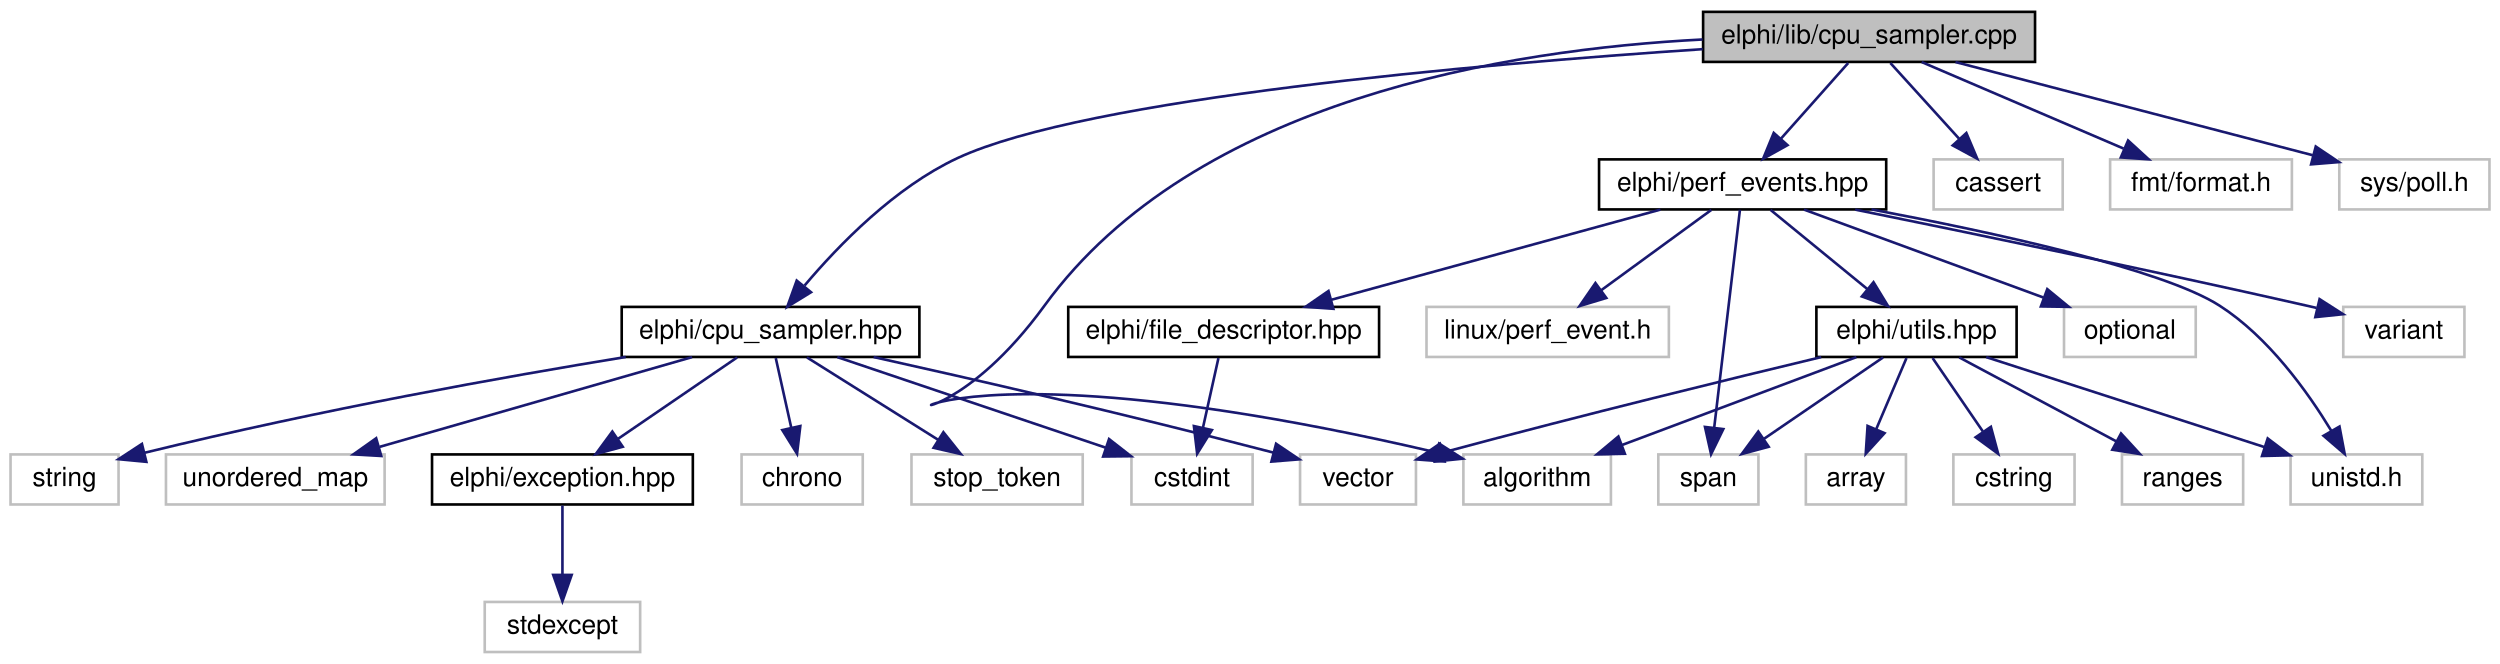
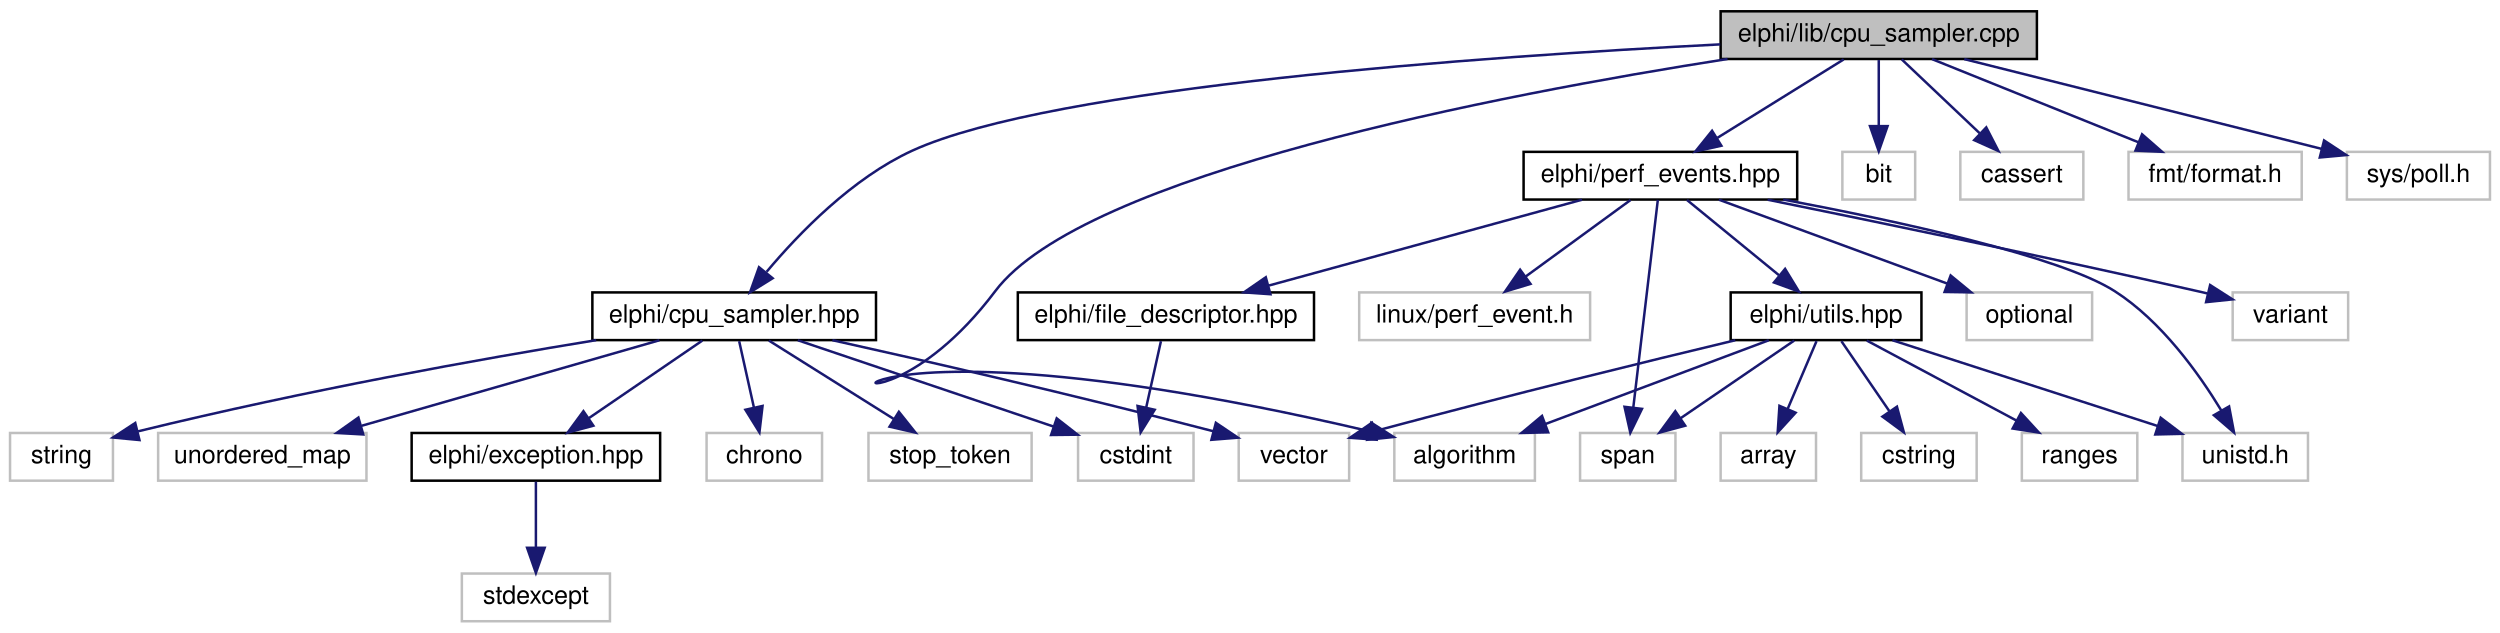
- <svg xmlns="http://www.w3.org/2000/svg" xmlns:xlink="http://www.w3.org/1999/xlink" width="949pt" height="252pt" viewBox="0.00 0.00 949.00 252.00">
+ <svg xmlns="http://www.w3.org/2000/svg" xmlns:xlink="http://www.w3.org/1999/xlink" width="996pt" height="252pt" viewBox="0.00 0.00 996.00 252.00">
  <g id="graph0" class="graph" transform="scale(1 1) rotate(0) translate(4 248)">
    <g id="node1" class="node">
      <g id="a_node1">
        <a xlink:title=" ">
-           <polygon fill="#bfbfbf" stroke="black" points="642.5,-224.5 642.5,-243.5 768.5,-243.5 768.5,-224.5 642.5,-224.5" />
-           <text text-anchor="middle" x="705.5" y="-231.5" font-family="Helvetica,sans-Serif" font-size="10.00">elphi/lib/cpu_sampler.cpp</text>
+           <polygon fill="#bfbfbf" stroke="black" points="681.5,-224.5 681.5,-243.5 807.5,-243.5 807.5,-224.5 681.5,-224.5" />
+           <text text-anchor="middle" x="744.5" y="-231.5" font-family="Helvetica,sans-Serif" font-size="10.00">elphi/lib/cpu_sampler.cpp</text>
        </a>
      </g>
    </g>
    <g id="node2" class="node">
      <g id="a_node2">
        <a xlink:title=" ">
          <polygon fill="none" stroke="#bfbfbf" points="551.5,-56.5 551.5,-75.5 607.5,-75.5 607.5,-56.5 551.5,-56.5" />
          <text text-anchor="middle" x="579.5" y="-63.5" font-family="Helvetica,sans-Serif" font-size="10.00">algorithm</text>
        </a>
      </g>
    </g>
    <g id="edge1" class="edge">
-       <path fill="none" stroke="midnightblue" d="M642.28,-233.01C568.56,-229.21 449.55,-210.36 392.5,-132 334.29,-52.05 297.16,-133.32 541.28,-76.25" />
+       <path fill="none" stroke="midnightblue" d="M684.24,-224.5C593.24,-210.28 427.6,-178.59 392.5,-132 332.55,-52.43 284.03,-136.56 541.15,-76.29" />
      <polygon fill="midnightblue" stroke="midnightblue" points="542.3,-79.61 551.22,-73.89 540.68,-72.8 542.3,-79.61" />
    </g>
    <g id="node3" class="node">
      <g id="a_node3">
        <a xlink:title=" ">
-           <polygon fill="none" stroke="#bfbfbf" points="730,-168.5 730,-187.5 779,-187.5 779,-168.5 730,-168.5" />
-           <text text-anchor="middle" x="754.5" y="-175.5" font-family="Helvetica,sans-Serif" font-size="10.00">cassert</text>
+           <polygon fill="none" stroke="#bfbfbf" points="730,-168.5 730,-187.5 759,-187.5 759,-168.5 730,-168.5" />
+           <text text-anchor="middle" x="744.5" y="-175.5" font-family="Helvetica,sans-Serif" font-size="10.00">bit</text>
        </a>
      </g>
    </g>
    <g id="edge2" class="edge">
-       <path fill="none" stroke="midnightblue" d="M713.59,-224.08C720.66,-216.3 731.09,-204.8 739.65,-195.37" />
-       <polygon fill="midnightblue" stroke="midnightblue" points="742.43,-197.51 746.56,-187.75 737.25,-192.8 742.43,-197.51" />
+       <path fill="none" stroke="midnightblue" d="M744.5,-224.08C744.5,-217.01 744.5,-206.86 744.5,-197.99" />
+       <polygon fill="midnightblue" stroke="midnightblue" points="748,-197.75 744.5,-187.75 741,-197.75 748,-197.75" />
    </g>
    <g id="node4" class="node">
      <g id="a_node4">
        <a xlink:title=" ">
-           <polygon fill="none" stroke="#bfbfbf" points="797,-168.5 797,-187.5 866,-187.5 866,-168.5 797,-168.5" />
-           <text text-anchor="middle" x="831.5" y="-175.5" font-family="Helvetica,sans-Serif" font-size="10.00">fmt/format.h</text>
+           <polygon fill="none" stroke="#bfbfbf" points="777,-168.5 777,-187.5 826,-187.5 826,-168.5 777,-168.5" />
+           <text text-anchor="middle" x="801.5" y="-175.5" font-family="Helvetica,sans-Serif" font-size="10.00">cassert</text>
        </a>
      </g>
    </g>
    <g id="edge3" class="edge">
-       <path fill="none" stroke="midnightblue" d="M725.47,-224.44C746.11,-215.6 778.56,-201.69 802.13,-191.59" />
-       <polygon fill="midnightblue" stroke="midnightblue" points="803.82,-194.67 811.63,-187.52 801.06,-188.24 803.82,-194.67" />
+       <path fill="none" stroke="midnightblue" d="M753.66,-224.32C762,-216.42 774.53,-204.55 784.68,-194.94" />
+       <polygon fill="midnightblue" stroke="midnightblue" points="787.32,-197.25 792.18,-187.83 782.51,-192.17 787.32,-197.25" />
    </g>
    <g id="node5" class="node">
      <g id="a_node5">
        <a xlink:title=" ">
-           <polygon fill="none" stroke="#bfbfbf" points="884,-168.5 884,-187.5 941,-187.5 941,-168.5 884,-168.5" />
-           <text text-anchor="middle" x="912.5" y="-175.5" font-family="Helvetica,sans-Serif" font-size="10.00">sys/poll.h</text>
+           <polygon fill="none" stroke="#bfbfbf" points="844,-168.5 844,-187.5 913,-187.5 913,-168.5 844,-168.5" />
+           <text text-anchor="middle" x="878.5" y="-175.5" font-family="Helvetica,sans-Serif" font-size="10.00">fmt/format.h</text>
        </a>
      </g>
    </g>
    <g id="edge4" class="edge">
-       <path fill="none" stroke="midnightblue" d="M738.3,-224.44C775.14,-214.83 834.86,-199.25 873.91,-189.07" />
-       <polygon fill="midnightblue" stroke="midnightblue" points="875.06,-192.38 883.85,-186.47 873.29,-185.61 875.06,-192.38" />
+       <path fill="none" stroke="midnightblue" d="M765.73,-224.44C787.88,-215.52 822.82,-201.44 847.94,-191.32" />
+       <polygon fill="midnightblue" stroke="midnightblue" points="849.4,-194.5 857.37,-187.52 846.78,-188.01 849.4,-194.5" />
    </g>
    <g id="node6" class="node">
      <g id="a_node6">
+         <a xlink:title=" ">
+           <polygon fill="none" stroke="#bfbfbf" points="931,-168.5 931,-187.5 988,-187.5 988,-168.5 931,-168.5" />
+           <text text-anchor="middle" x="959.5" y="-175.5" font-family="Helvetica,sans-Serif" font-size="10.00">sys/poll.h</text>
+         </a>
+       </g>
+     </g>
+     <g id="edge5" class="edge">
+       <path fill="none" stroke="midnightblue" d="M778.57,-224.44C817.32,-214.71 880.45,-198.85 920.97,-188.68" />
+       <polygon fill="midnightblue" stroke="midnightblue" points="921.91,-192.05 930.75,-186.22 920.2,-185.26 921.91,-192.05" />
+     </g>
+     <g id="node7" class="node">
+       <g id="a_node7">
        <a xlink:href="cpu__sampler_8hpp.html" target="_top" xlink:title=" ">
          <polygon fill="none" stroke="black" points="232,-112.5 232,-131.5 345,-131.5 345,-112.5 232,-112.5" />
          <text text-anchor="middle" x="288.5" y="-119.5" font-family="Helvetica,sans-Serif" font-size="10.00">elphi/cpu_sampler.hpp</text>
        </a>
      </g>
    </g>
-     <g id="edge5" class="edge">
-       <path fill="none" stroke="midnightblue" d="M642.33,-229.34C556.57,-223.61 408.38,-210.73 359.5,-188 335.69,-176.92 314.35,-154.95 301.43,-139.63" />
-       <polygon fill="midnightblue" stroke="midnightblue" points="303.86,-137.07 294.84,-131.52 298.43,-141.49 303.86,-137.07" />
-     </g>
-     <g id="node15" class="node">
-       <g id="a_node15">
+     <g id="edge6" class="edge">
+       <path fill="none" stroke="midnightblue" d="M681.33,-230.32C587.23,-225.53 415.35,-213.53 359.5,-188 335.61,-177.08 314.3,-155.07 301.4,-139.7" />
+       <polygon fill="midnightblue" stroke="midnightblue" points="303.82,-137.14 294.82,-131.56 298.38,-141.54 303.82,-137.14" />
+     </g>
+     <g id="node16" class="node">
+       <g id="a_node16">
        <a xlink:href="perf__events_8hpp.html" target="_top" xlink:title=" ">
          <polygon fill="none" stroke="black" points="603,-168.5 603,-187.5 712,-187.5 712,-168.5 603,-168.5" />
          <text text-anchor="middle" x="657.5" y="-175.5" font-family="Helvetica,sans-Serif" font-size="10.00">elphi/perf_events.hpp</text>
        </a>
      </g>
    </g>
-     <g id="edge14" class="edge">
-       <path fill="none" stroke="midnightblue" d="M697.57,-224.08C690.65,-216.3 680.43,-204.8 672.05,-195.37" />
-       <polygon fill="midnightblue" stroke="midnightblue" points="674.54,-192.9 665.28,-187.75 669.31,-197.55 674.54,-192.9" />
-     </g>
-     <g id="node7" class="node">
-       <g id="a_node7">
+     <g id="edge15" class="edge">
+       <path fill="none" stroke="midnightblue" d="M730.52,-224.32C716.95,-215.9 696.12,-202.97 680.18,-193.07" />
+       <polygon fill="midnightblue" stroke="midnightblue" points="681.79,-189.95 671.44,-187.65 678.09,-195.9 681.79,-189.95" />
+     </g>
+     <g id="node8" class="node">
+       <g id="a_node8">
        <a xlink:title=" ">
          <polygon fill="none" stroke="#bfbfbf" points="277.5,-56.5 277.5,-75.5 323.5,-75.5 323.5,-56.5 277.5,-56.5" />
          <text text-anchor="middle" x="300.5" y="-63.5" font-family="Helvetica,sans-Serif" font-size="10.00">chrono</text>
        </a>
      </g>
    </g>
-     <g id="edge6" class="edge">
+     <g id="edge7" class="edge">
      <path fill="none" stroke="midnightblue" d="M290.48,-112.08C292.07,-104.93 294.36,-94.64 296.35,-85.69" />
      <polygon fill="midnightblue" stroke="midnightblue" points="299.8,-86.27 298.56,-75.75 292.97,-84.75 299.8,-86.27" />
    </g>
-     <g id="node8" class="node">
-       <g id="a_node8">
+     <g id="node9" class="node">
+       <g id="a_node9">
        <a xlink:title=" ">
          <polygon fill="none" stroke="#bfbfbf" points="425.5,-56.5 425.5,-75.5 471.5,-75.5 471.5,-56.5 425.5,-56.5" />
          <text text-anchor="middle" x="448.5" y="-63.5" font-family="Helvetica,sans-Serif" font-size="10.00">cstdint</text>
        </a>
      </g>
    </g>
-     <g id="edge7" class="edge">
+     <g id="edge8" class="edge">
      <path fill="none" stroke="midnightblue" d="M313.85,-112.44C341.4,-103.15 385.52,-88.26 415.69,-78.07" />
      <polygon fill="midnightblue" stroke="midnightblue" points="416.99,-81.33 425.34,-74.82 414.75,-74.7 416.99,-81.33" />
    </g>
-     <g id="node9" class="node">
-       <g id="a_node9">
+     <g id="node10" class="node">
+       <g id="a_node10">
        <a xlink:title=" ">
          <polygon fill="none" stroke="#bfbfbf" points="342,-56.5 342,-75.5 407,-75.5 407,-56.5 342,-56.5" />
          <text text-anchor="middle" x="374.5" y="-63.5" font-family="Helvetica,sans-Serif" font-size="10.00">stop_token</text>
        </a>
      </g>
    </g>
-     <g id="edge8" class="edge">
+     <g id="edge9" class="edge">
      <path fill="none" stroke="midnightblue" d="M302.32,-112.32C315.73,-103.9 336.32,-90.97 352.09,-81.07" />
      <polygon fill="midnightblue" stroke="midnightblue" points="354.11,-83.94 360.72,-75.65 350.39,-78.01 354.11,-83.94" />
    </g>
-     <g id="node10" class="node">
-       <g id="a_node10">
+     <g id="node11" class="node">
+       <g id="a_node11">
        <a xlink:title=" ">
          <polygon fill="none" stroke="#bfbfbf" points="0,-56.5 0,-75.5 41,-75.5 41,-56.5 0,-56.5" />
          <text text-anchor="middle" x="20.5" y="-63.5" font-family="Helvetica,sans-Serif" font-size="10.00">string</text>
        </a>
      </g>
    </g>
-     <g id="edge9" class="edge">
+     <g id="edge10" class="edge">
      <path fill="none" stroke="midnightblue" d="M233.53,-112.49C187.12,-104.9 118.77,-92.73 51,-76.16" />
      <polygon fill="midnightblue" stroke="midnightblue" points="51.56,-72.69 41.01,-73.69 49.88,-79.49 51.56,-72.69" />
    </g>
-     <g id="node11" class="node">
-       <g id="a_node11">
+     <g id="node12" class="node">
+       <g id="a_node12">
        <a xlink:title=" ">
          <polygon fill="none" stroke="#bfbfbf" points="59,-56.5 59,-75.5 142,-75.5 142,-56.5 59,-56.5" />
          <text text-anchor="middle" x="100.5" y="-63.5" font-family="Helvetica,sans-Serif" font-size="10.00">unordered_map</text>
        </a>
      </g>
    </g>
-     <g id="edge10" class="edge">
+     <g id="edge11" class="edge">
      <path fill="none" stroke="midnightblue" d="M258.71,-112.44C226.67,-103.24 175.57,-88.56 140.15,-78.39" />
      <polygon fill="midnightblue" stroke="midnightblue" points="140.73,-74.91 130.15,-75.52 138.79,-81.64 140.73,-74.91" />
    </g>
-     <g id="node12" class="node">
-       <g id="a_node12">
+     <g id="node13" class="node">
+       <g id="a_node13">
        <a xlink:title=" ">
          <polygon fill="none" stroke="#bfbfbf" points="489.5,-56.5 489.5,-75.5 533.5,-75.5 533.5,-56.5 489.5,-56.5" />
          <text text-anchor="middle" x="511.5" y="-63.5" font-family="Helvetica,sans-Serif" font-size="10.00">vector</text>
        </a>
      </g>
    </g>
-     <g id="edge11" class="edge">
+     <g id="edge12" class="edge">
      <path fill="none" stroke="midnightblue" d="M327.63,-112.46C364.48,-104.28 421.44,-91.27 479.49,-76.17" />
      <polygon fill="midnightblue" stroke="midnightblue" points="480.4,-79.55 489.19,-73.63 478.63,-72.78 480.4,-79.55" />
    </g>
-     <g id="node13" class="node">
-       <g id="a_node13">
+     <g id="node14" class="node">
+       <g id="a_node14">
        <a xlink:href="exception_8hpp.html" target="_top" xlink:title=" ">
          <polygon fill="none" stroke="black" points="160,-56.5 160,-75.5 259,-75.5 259,-56.5 160,-56.5" />
          <text text-anchor="middle" x="209.5" y="-63.5" font-family="Helvetica,sans-Serif" font-size="10.00">elphi/exception.hpp</text>
        </a>
      </g>
    </g>
-     <g id="edge12" class="edge">
+     <g id="edge13" class="edge">
      <path fill="none" stroke="midnightblue" d="M275.81,-112.32C263.6,-103.98 244.92,-91.21 230.5,-81.35" />
      <polygon fill="midnightblue" stroke="midnightblue" points="232.39,-78.41 222.16,-75.65 228.44,-84.19 232.39,-78.41" />
    </g>
-     <g id="node14" class="node">
-       <g id="a_node14">
+     <g id="node15" class="node">
+       <g id="a_node15">
        <a xlink:title=" ">
          <polygon fill="none" stroke="#bfbfbf" points="180,-0.5 180,-19.5 239,-19.5 239,-0.5 180,-0.5" />
          <text text-anchor="middle" x="209.5" y="-7.5" font-family="Helvetica,sans-Serif" font-size="10.00">stdexcept</text>
        </a>
      </g>
    </g>
-     <g id="edge13" class="edge">
+     <g id="edge14" class="edge">
      <path fill="none" stroke="midnightblue" d="M209.5,-56.08C209.5,-49.01 209.5,-38.86 209.5,-29.99" />
      <polygon fill="midnightblue" stroke="midnightblue" points="213,-29.75 209.5,-19.75 206,-29.75 213,-29.75" />
    </g>
-     <g id="node16" class="node">
-       <g id="a_node16">
+     <g id="node17" class="node">
+       <g id="a_node17">
        <a xlink:title=" ">
          <polygon fill="none" stroke="#bfbfbf" points="779.5,-112.5 779.5,-131.5 829.5,-131.5 829.5,-112.5 779.5,-112.5" />
          <text text-anchor="middle" x="804.5" y="-119.5" font-family="Helvetica,sans-Serif" font-size="10.00">optional</text>
        </a>
      </g>
    </g>
-     <g id="edge15" class="edge">
+     <g id="edge16" class="edge">
      <path fill="none" stroke="midnightblue" d="M680.79,-168.44C705.31,-159.44 744.1,-145.19 771.7,-135.05" />
      <polygon fill="midnightblue" stroke="midnightblue" points="773.14,-138.25 781.32,-131.52 770.72,-131.68 773.14,-138.25" />
    </g>
-     <g id="node17" class="node">
-       <g id="a_node17">
+     <g id="node18" class="node">
+       <g id="a_node18">
        <a xlink:title=" ">
          <polygon fill="none" stroke="#bfbfbf" points="625.5,-56.5 625.5,-75.5 663.5,-75.5 663.5,-56.5 625.5,-56.5" />
          <text text-anchor="middle" x="644.5" y="-63.5" font-family="Helvetica,sans-Serif" font-size="10.00">span</text>
        </a>
      </g>
    </g>
-     <g id="edge16" class="edge">
+     <g id="edge17" class="edge">
      <path fill="none" stroke="midnightblue" d="M656.48,-168.37C654.38,-150.62 649.54,-109.67 646.7,-85.6" />
      <polygon fill="midnightblue" stroke="midnightblue" points="650.16,-85.11 645.52,-75.59 643.21,-85.93 650.16,-85.11" />
    </g>
-     <g id="node18" class="node">
-       <g id="a_node18">
+     <g id="node19" class="node">
+       <g id="a_node19">
        <a xlink:title=" ">
          <polygon fill="none" stroke="#bfbfbf" points="885.5,-112.5 885.5,-131.5 931.5,-131.5 931.5,-112.5 885.5,-112.5" />
          <text text-anchor="middle" x="908.5" y="-119.5" font-family="Helvetica,sans-Serif" font-size="10.00">variant</text>
        </a>
      </g>
    </g>
-     <g id="edge17" class="edge">
+     <g id="edge18" class="edge">
      <path fill="none" stroke="midnightblue" d="M700.22,-168.43C743.48,-159.65 812.26,-145.43 871.5,-132 872.77,-131.71 874.06,-131.42 875.37,-131.11" />
      <polygon fill="midnightblue" stroke="midnightblue" points="876.51,-134.44 885.43,-128.73 874.9,-127.63 876.51,-134.44" />
    </g>
-     <g id="node19" class="node">
-       <g id="a_node19">
+     <g id="node20" class="node">
+       <g id="a_node20">
        <a xlink:title=" ">
          <polygon fill="none" stroke="#bfbfbf" points="537.5,-112.5 537.5,-131.5 629.5,-131.5 629.5,-112.5 537.5,-112.5" />
          <text text-anchor="middle" x="583.5" y="-119.5" font-family="Helvetica,sans-Serif" font-size="10.00">linux/perf_event.h</text>
        </a>
      </g>
    </g>
-     <g id="edge18" class="edge">
+     <g id="edge19" class="edge">
      <path fill="none" stroke="midnightblue" d="M645.61,-168.32C634.35,-160.11 617.21,-147.6 603.79,-137.81" />
      <polygon fill="midnightblue" stroke="midnightblue" points="605.75,-134.9 595.61,-131.83 601.62,-140.56 605.75,-134.9" />
    </g>
-     <g id="node20" class="node">
-       <g id="a_node20">
+     <g id="node21" class="node">
+       <g id="a_node21">
        <a xlink:title=" ">
          <polygon fill="none" stroke="#bfbfbf" points="865.5,-56.5 865.5,-75.5 915.5,-75.5 915.5,-56.5 865.5,-56.5" />
          <text text-anchor="middle" x="890.5" y="-63.5" font-family="Helvetica,sans-Serif" font-size="10.00">unistd.h</text>
        </a>
      </g>
    </g>
-     <g id="edge19" class="edge">
+     <g id="edge20" class="edge">
      <path fill="none" stroke="midnightblue" d="M706.43,-168.5C752.25,-159.88 816.83,-145.89 838.5,-132 857.07,-120.1 871.97,-99.3 880.99,-84.43" />
      <polygon fill="midnightblue" stroke="midnightblue" points="884.07,-86.08 886.04,-75.67 878.01,-82.58 884.07,-86.08" />
    </g>
-     <g id="node21" class="node">
-       <g id="a_node21">
+     <g id="node22" class="node">
+       <g id="a_node22">
        <a xlink:href="file__descriptor_8hpp.html" target="_top" xlink:title=" ">
          <polygon fill="none" stroke="black" points="401.5,-112.5 401.5,-131.5 519.5,-131.5 519.5,-112.5 401.5,-112.5" />
          <text text-anchor="middle" x="460.5" y="-119.5" font-family="Helvetica,sans-Serif" font-size="10.00">elphi/file_descriptor.hpp</text>
        </a>
      </g>
    </g>
-     <g id="edge20" class="edge">
+     <g id="edge21" class="edge">
      <path fill="none" stroke="midnightblue" d="M626.28,-168.44C592.57,-159.2 538.7,-144.44 501.57,-134.26" />
      <polygon fill="midnightblue" stroke="midnightblue" points="502.14,-130.78 491.57,-131.52 500.29,-137.54 502.14,-130.78" />
    </g>
-     <g id="node22" class="node">
-       <g id="a_node22">
+     <g id="node23" class="node">
+       <g id="a_node23">
        <a xlink:href="utils_8hpp.html" target="_top" xlink:title=" ">
          <polygon fill="none" stroke="black" points="685.5,-112.5 685.5,-131.5 761.5,-131.5 761.5,-112.5 685.5,-112.5" />
          <text text-anchor="middle" x="723.5" y="-119.5" font-family="Helvetica,sans-Serif" font-size="10.00">elphi/utils.hpp</text>
        </a>
      </g>
    </g>
-     <g id="edge22" class="edge">
+     <g id="edge23" class="edge">
      <path fill="none" stroke="midnightblue" d="M668.1,-168.32C677.96,-160.26 692.85,-148.08 704.72,-138.37" />
      <polygon fill="midnightblue" stroke="midnightblue" points="707.18,-140.88 712.7,-131.83 702.75,-135.46 707.18,-140.88" />
    </g>
-     <g id="edge21" class="edge">
+     <g id="edge22" class="edge">
      <path fill="none" stroke="midnightblue" d="M458.52,-112.08C456.93,-104.93 454.64,-94.64 452.65,-85.69" />
      <polygon fill="midnightblue" stroke="midnightblue" points="456.03,-84.75 450.44,-75.75 449.2,-86.27 456.03,-84.75" />
    </g>
-     <g id="edge23" class="edge">
+     <g id="edge24" class="edge">
      <path fill="none" stroke="midnightblue" d="M700.68,-112.44C676.67,-103.44 638.67,-89.19 611.63,-79.05" />
      <polygon fill="midnightblue" stroke="midnightblue" points="612.8,-75.75 602.21,-75.52 610.34,-82.3 612.8,-75.75" />
    </g>
-     <g id="edge28" class="edge">
+     <g id="edge29" class="edge">
      <path fill="none" stroke="midnightblue" d="M687.33,-112.45C652.8,-104.18 599.05,-91.07 543.79,-76.27" />
      <polygon fill="midnightblue" stroke="midnightblue" points="544.39,-72.81 533.82,-73.59 542.57,-79.57 544.39,-72.81" />
    </g>
-     <g id="edge27" class="edge">
+     <g id="edge28" class="edge">
      <path fill="none" stroke="midnightblue" d="M710.81,-112.32C698.6,-103.98 679.92,-91.21 665.5,-81.35" />
      <polygon fill="midnightblue" stroke="midnightblue" points="667.39,-78.41 657.16,-75.65 663.44,-84.19 667.39,-78.41" />
    </g>
-     <g id="edge29" class="edge">
+     <g id="edge30" class="edge">
      <path fill="none" stroke="midnightblue" d="M749.96,-112.44C778.51,-103.21 824.1,-88.47 855.57,-78.29" />
      <polygon fill="midnightblue" stroke="midnightblue" points="856.82,-81.57 865.26,-75.16 854.66,-74.91 856.82,-81.57" />
    </g>
-     <g id="node23" class="node">
-       <g id="a_node23">
+     <g id="node24" class="node">
+       <g id="a_node24">
        <a xlink:title=" ">
          <polygon fill="none" stroke="#bfbfbf" points="681.5,-56.5 681.5,-75.5 719.5,-75.5 719.5,-56.5 681.5,-56.5" />
          <text text-anchor="middle" x="700.5" y="-63.5" font-family="Helvetica,sans-Serif" font-size="10.00">array</text>
        </a>
      </g>
    </g>
-     <g id="edge24" class="edge">
+     <g id="edge25" class="edge">
      <path fill="none" stroke="midnightblue" d="M719.7,-112.08C716.59,-104.77 712.08,-94.18 708.21,-85.1" />
      <polygon fill="midnightblue" stroke="midnightblue" points="711.37,-83.58 704.23,-75.75 704.93,-86.32 711.37,-83.58" />
    </g>
-     <g id="node24" class="node">
-       <g id="a_node24">
+     <g id="node25" class="node">
+       <g id="a_node25">
        <a xlink:title=" ">
          <polygon fill="none" stroke="#bfbfbf" points="737.5,-56.5 737.5,-75.5 783.5,-75.5 783.5,-56.5 737.5,-56.5" />
          <text text-anchor="middle" x="760.5" y="-63.5" font-family="Helvetica,sans-Serif" font-size="10.00">cstring</text>
        </a>
      </g>
    </g>
-     <g id="edge25" class="edge">
+     <g id="edge26" class="edge">
      <path fill="none" stroke="midnightblue" d="M729.61,-112.08C734.78,-104.53 742.35,-93.49 748.69,-84.23" />
      <polygon fill="midnightblue" stroke="midnightblue" points="751.74,-85.98 754.5,-75.75 745.96,-82.02 751.74,-85.98" />
    </g>
-     <g id="node25" class="node">
-       <g id="a_node25">
+     <g id="node26" class="node">
+       <g id="a_node26">
        <a xlink:title=" ">
          <polygon fill="none" stroke="#bfbfbf" points="801.5,-56.5 801.5,-75.5 847.5,-75.5 847.5,-56.5 801.5,-56.5" />
          <text text-anchor="middle" x="824.5" y="-63.5" font-family="Helvetica,sans-Serif" font-size="10.00">ranges</text>
        </a>
      </g>
    </g>
-     <g id="edge26" class="edge">
+     <g id="edge27" class="edge">
      <path fill="none" stroke="midnightblue" d="M739.73,-112.32C755.85,-103.7 780.8,-90.36 799.46,-80.39" />
      <polygon fill="midnightblue" stroke="midnightblue" points="801.14,-83.46 808.31,-75.65 797.84,-77.28 801.14,-83.46" />
    </g>
  </g>
</svg>
